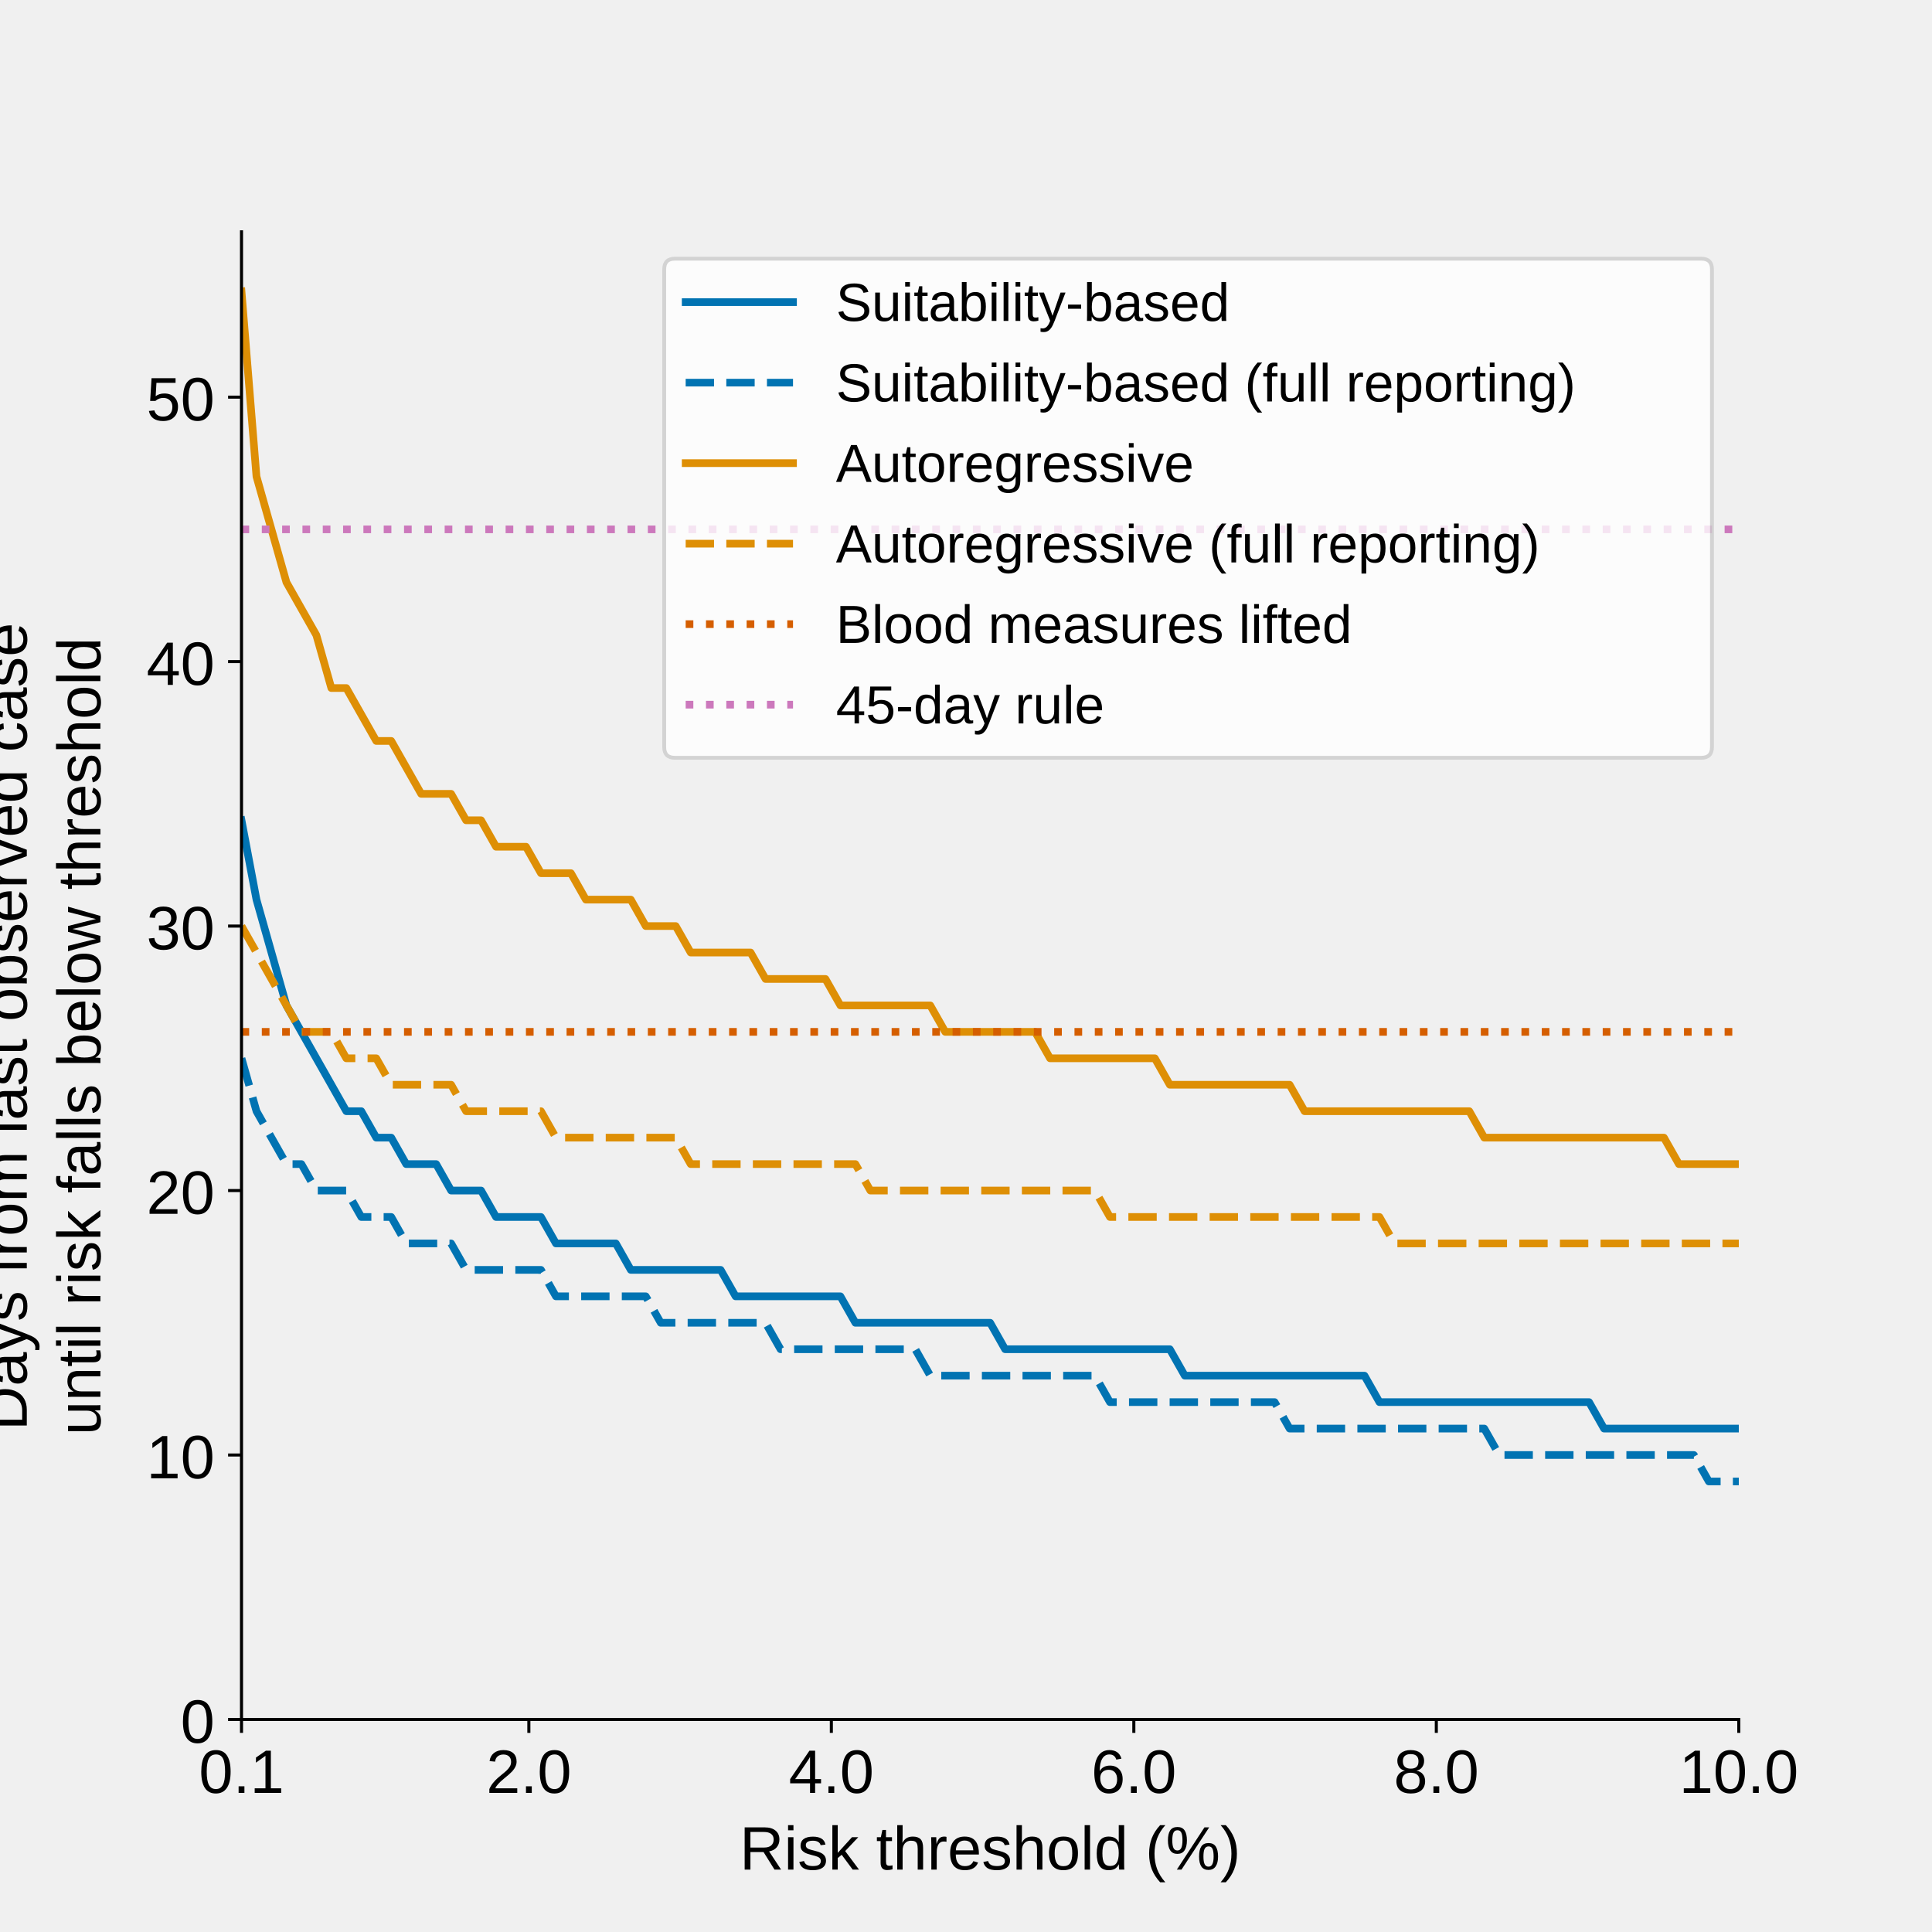
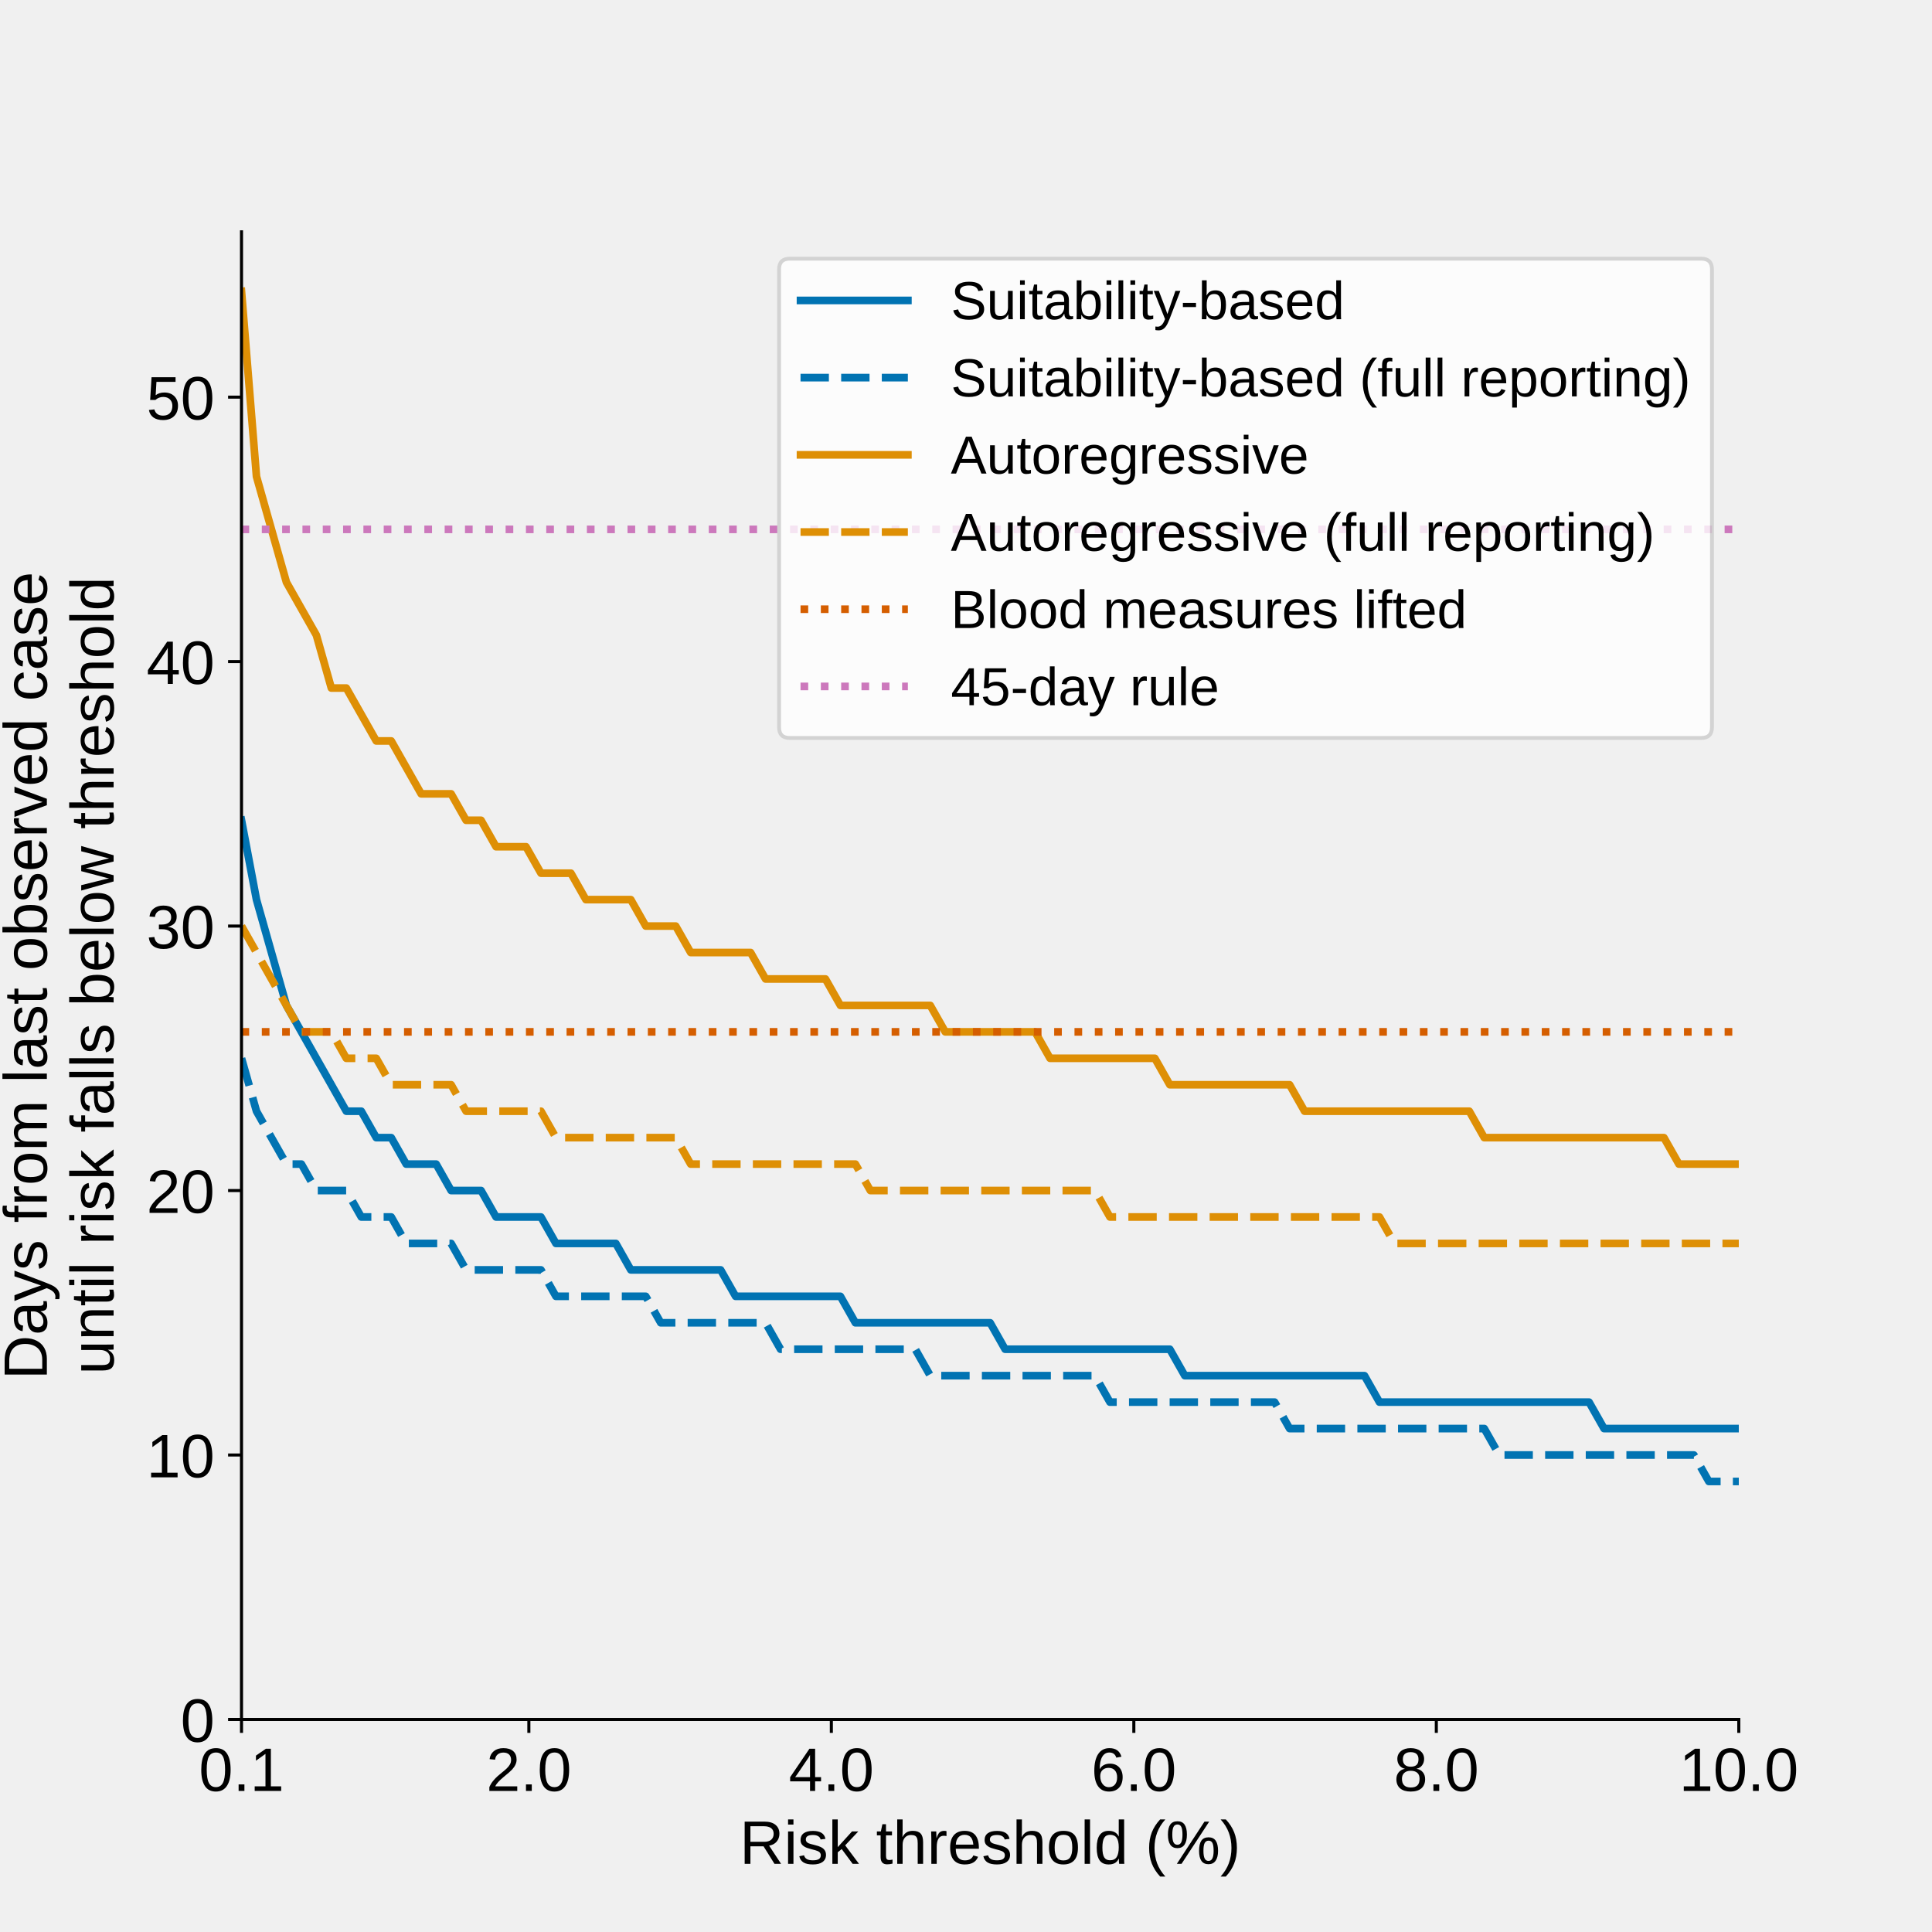
<svg xmlns="http://www.w3.org/2000/svg" xmlns:xlink="http://www.w3.org/1999/xlink" width="504pt" height="504pt" viewBox="0 0 504 504" version="1.1">
  <defs>
    <style type="text/css">*{stroke-linejoin: round; stroke-linecap: butt}</style>
  </defs>
  <g id="figure_1">
    <g id="patch_1">
      <path d="M 0 504  L 504 504  L 504 0  L 0 0  L 0 504  z " style="fill: none" />
    </g>
    <g id="axes_1">
      <g id="patch_2">
        <path d="M 63 448.56  L 453.6 448.56  L 453.6 60.48  L 63 60.48  L 63 448.56  z " style="fill: none" />
      </g>
      <g id="matplotlib.axis_1">
        <g id="xtick_1">
          <g id="line2d_1">
            <defs>
-               <path id="m24bf41aa36" d="M 0 0  L 0 3.5  " style="stroke: #000000; stroke-width: 0.8" />
+               <path id="m14ca783898" d="M 0 0  L 0 3.5  " style="stroke: #000000; stroke-width: 0.8" />
            </defs>
            <g>
-               <use xlink:href="#m24bf41aa36" x="63" y="448.56" style="stroke: #000000; stroke-width: 0.8" />
+               <use xlink:href="#m14ca783898" x="63" y="448.56" style="stroke: #000000; stroke-width: 0.8" />
            </g>
          </g>
          <g id="text_1">
-             <text style="font-size: 16px; font-family: 'Arial', sans-serif; text-anchor: middle" x="63" y="467.716" transform="rotate(-0 63 467.7163)">0.1</text>
+             <text style="font-size: 16px; font-family: 'Arial', sans-serif; text-anchor: middle" x="63" y="467.208" transform="rotate(-0 63 467.2084)">0.1</text>
          </g>
        </g>
        <g id="xtick_2">
          <g id="line2d_2">
            <g>
-               <use xlink:href="#m24bf41aa36" x="137.964" y="448.56" style="stroke: #000000; stroke-width: 0.8" />
+               <use xlink:href="#m14ca783898" x="137.964" y="448.56" style="stroke: #000000; stroke-width: 0.8" />
            </g>
          </g>
          <g id="text_2">
-             <text style="font-size: 16px; font-family: 'Arial', sans-serif; text-anchor: middle" x="137.964" y="467.716" transform="rotate(-0 137.9636 467.7163)">2.0</text>
+             <text style="font-size: 16px; font-family: 'Arial', sans-serif; text-anchor: middle" x="137.964" y="467.208" transform="rotate(-0 137.9636 467.2084)">2.0</text>
          </g>
        </g>
        <g id="xtick_3">
          <g id="line2d_3">
            <g>
-               <use xlink:href="#m24bf41aa36" x="216.873" y="448.56" style="stroke: #000000; stroke-width: 0.8" />
+               <use xlink:href="#m14ca783898" x="216.873" y="448.56" style="stroke: #000000; stroke-width: 0.8" />
            </g>
          </g>
          <g id="text_3">
-             <text style="font-size: 16px; font-family: 'Arial', sans-serif; text-anchor: middle" x="216.873" y="467.716" transform="rotate(-0 216.8727 467.7163)">4.0</text>
+             <text style="font-size: 16px; font-family: 'Arial', sans-serif; text-anchor: middle" x="216.873" y="467.208" transform="rotate(-0 216.8727 467.2084)">4.0</text>
          </g>
        </g>
        <g id="xtick_4">
          <g id="line2d_4">
            <g>
-               <use xlink:href="#m24bf41aa36" x="295.782" y="448.56" style="stroke: #000000; stroke-width: 0.8" />
+               <use xlink:href="#m14ca783898" x="295.782" y="448.56" style="stroke: #000000; stroke-width: 0.8" />
            </g>
          </g>
          <g id="text_4">
-             <text style="font-size: 16px; font-family: 'Arial', sans-serif; text-anchor: middle" x="295.782" y="467.716" transform="rotate(-0 295.7818 467.7163)">6.0</text>
+             <text style="font-size: 16px; font-family: 'Arial', sans-serif; text-anchor: middle" x="295.782" y="467.208" transform="rotate(-0 295.7818 467.2084)">6.0</text>
          </g>
        </g>
        <g id="xtick_5">
          <g id="line2d_5">
            <g>
-               <use xlink:href="#m24bf41aa36" x="374.691" y="448.56" style="stroke: #000000; stroke-width: 0.8" />
+               <use xlink:href="#m14ca783898" x="374.691" y="448.56" style="stroke: #000000; stroke-width: 0.8" />
            </g>
          </g>
          <g id="text_5">
-             <text style="font-size: 16px; font-family: 'Arial', sans-serif; text-anchor: middle" x="374.691" y="467.716" transform="rotate(-0 374.6909 467.7163)">8.0</text>
+             <text style="font-size: 16px; font-family: 'Arial', sans-serif; text-anchor: middle" x="374.691" y="467.208" transform="rotate(-0 374.6909 467.2084)">8.0</text>
          </g>
        </g>
        <g id="xtick_6">
          <g id="line2d_6">
            <g>
-               <use xlink:href="#m24bf41aa36" x="453.6" y="448.56" style="stroke: #000000; stroke-width: 0.8" />
+               <use xlink:href="#m14ca783898" x="453.6" y="448.56" style="stroke: #000000; stroke-width: 0.8" />
            </g>
          </g>
          <g id="text_6">
-             <text style="font-size: 16px; font-family: 'Arial', sans-serif; text-anchor: middle" x="453.6" y="467.716" transform="rotate(-0 453.6 467.7163)">10.0</text>
+             <text style="font-size: 16px; font-family: 'Arial', sans-serif; text-anchor: middle" x="453.6" y="467.208" transform="rotate(-0 453.6 467.2084)">10.0</text>
          </g>
        </g>
        <g id="text_7">
-           <text style="font-size: 16px; font-family: 'Arial', sans-serif; text-anchor: middle" x="258.3" y="487.717" transform="rotate(-0 258.3 487.7175)">Risk threshold (%)</text>
+           <text style="font-size: 16px; font-family: 'Arial', sans-serif; text-anchor: middle" x="258.3" y="486.224" transform="rotate(-0 258.3 486.2241)">Risk threshold (%)</text>
        </g>
      </g>
      <g id="matplotlib.axis_2">
        <g id="ytick_1">
          <g id="line2d_7">
            <defs>
-               <path id="m9f57bf517f" d="M 0 0  L -3.5 0  " style="stroke: #000000; stroke-width: 0.8" />
+               <path id="m863f787977" d="M 0 0  L -3.5 0  " style="stroke: #000000; stroke-width: 0.8" />
            </defs>
            <g>
-               <use xlink:href="#m9f57bf517f" x="63" y="448.56" style="stroke: #000000; stroke-width: 0.8" />
+               <use xlink:href="#m863f787977" x="63" y="448.56" style="stroke: #000000; stroke-width: 0.8" />
            </g>
          </g>
          <g id="text_8">
-             <text style="font-size: 16px; font-family: 'Arial', sans-serif; text-anchor: end" x="56" y="454.638" transform="rotate(-0 56 454.6381)">0</text>
+             <text style="font-size: 16px; font-family: 'Arial', sans-serif; text-anchor: end" x="56" y="454.384" transform="rotate(-0 56 454.3842)">0</text>
          </g>
        </g>
        <g id="ytick_2">
          <g id="line2d_8">
            <g>
-               <use xlink:href="#m9f57bf517f" x="63" y="379.568" style="stroke: #000000; stroke-width: 0.8" />
+               <use xlink:href="#m863f787977" x="63" y="379.568" style="stroke: #000000; stroke-width: 0.8" />
            </g>
          </g>
          <g id="text_9">
-             <text style="font-size: 16px; font-family: 'Arial', sans-serif; text-anchor: end" x="56" y="385.646" transform="rotate(-0 56 385.6461)">10</text>
+             <text style="font-size: 16px; font-family: 'Arial', sans-serif; text-anchor: end" x="56" y="385.392" transform="rotate(-0 56 385.3922)">10</text>
          </g>
        </g>
        <g id="ytick_3">
          <g id="line2d_9">
            <g>
-               <use xlink:href="#m9f57bf517f" x="63" y="310.576" style="stroke: #000000; stroke-width: 0.8" />
+               <use xlink:href="#m863f787977" x="63" y="310.576" style="stroke: #000000; stroke-width: 0.8" />
            </g>
          </g>
          <g id="text_10">
-             <text style="font-size: 16px; font-family: 'Arial', sans-serif; text-anchor: end" x="56" y="316.654" transform="rotate(-0 56 316.6541)">20</text>
+             <text style="font-size: 16px; font-family: 'Arial', sans-serif; text-anchor: end" x="56" y="316.4" transform="rotate(-0 56 316.4002)">20</text>
          </g>
        </g>
        <g id="ytick_4">
          <g id="line2d_10">
            <g>
-               <use xlink:href="#m9f57bf517f" x="63" y="241.584" style="stroke: #000000; stroke-width: 0.8" />
+               <use xlink:href="#m863f787977" x="63" y="241.584" style="stroke: #000000; stroke-width: 0.8" />
            </g>
          </g>
          <g id="text_11">
-             <text style="font-size: 16px; font-family: 'Arial', sans-serif; text-anchor: end" x="56" y="247.662" transform="rotate(-0 56 247.6621)">30</text>
+             <text style="font-size: 16px; font-family: 'Arial', sans-serif; text-anchor: end" x="56" y="247.408" transform="rotate(-0 56 247.4082)">30</text>
          </g>
        </g>
        <g id="ytick_5">
          <g id="line2d_11">
            <g>
-               <use xlink:href="#m9f57bf517f" x="63" y="172.592" style="stroke: #000000; stroke-width: 0.8" />
+               <use xlink:href="#m863f787977" x="63" y="172.592" style="stroke: #000000; stroke-width: 0.8" />
            </g>
          </g>
          <g id="text_12">
-             <text style="font-size: 16px; font-family: 'Arial', sans-serif; text-anchor: end" x="56" y="178.67" transform="rotate(-0 56 178.6701)">40</text>
+             <text style="font-size: 16px; font-family: 'Arial', sans-serif; text-anchor: end" x="56" y="178.416" transform="rotate(-0 56 178.4162)">40</text>
          </g>
        </g>
        <g id="ytick_6">
          <g id="line2d_12">
            <g>
-               <use xlink:href="#m9f57bf517f" x="63" y="103.6" style="stroke: #000000; stroke-width: 0.8" />
+               <use xlink:href="#m863f787977" x="63" y="103.6" style="stroke: #000000; stroke-width: 0.8" />
            </g>
          </g>
          <g id="text_13">
-             <text style="font-size: 16px; font-family: 'Arial', sans-serif; text-anchor: end" x="56" y="109.678" transform="rotate(-0 56 109.6781)">50</text>
+             <text style="font-size: 16px; font-family: 'Arial', sans-serif; text-anchor: end" x="56" y="109.424" transform="rotate(-0 56 109.4242)">50</text>
          </g>
        </g>
        <g id="text_14">
-           <text style="font-size: 16px; font-family: 'Arial', sans-serif" transform="translate(6.990312 373.18) rotate(-90)">Days from last observed case</text>
-           <text style="font-size: 16px; font-family: 'Arial', sans-serif" transform="translate(26.19469 374.39) rotate(-90)">until risk falls below threshold</text>
+           <text style="font-size: 16px; font-family: 'Arial', sans-serif" transform="translate(12.22422 359.8888) rotate(-90)">Days from last observed case</text>
+           <text style="font-size: 16px; font-family: 'Arial', sans-serif" transform="translate(29.63859 358.5612) rotate(-90)">until risk falls below threshold</text>
        </g>
      </g>
      <g id="line2d_13">
-         <path d="M 63 213.987  L 66.906 234.685  L 70.812 248.483  L 74.718 262.282  L 78.624 269.181  L 82.53 276.08  L 86.436 282.979  L 90.342 289.878  L 94.248 289.878  L 98.154 296.778  L 102.06 296.778  L 105.966 303.677  L 109.872 303.677  L 113.778 303.677  L 117.684 310.576  L 121.59 310.576  L 125.496 310.576  L 129.402 317.475  L 133.308 317.475  L 137.214 317.475  L 141.12 317.475  L 145.026 324.374  L 148.932 324.374  L 152.838 324.374  L 156.744 324.374  L 160.65 324.374  L 164.556 331.274  L 168.462 331.274  L 172.368 331.274  L 176.274 331.274  L 180.18 331.274  L 184.086 331.274  L 187.992 331.274  L 191.898 338.173  L 195.804 338.173  L 199.71 338.173  L 203.616 338.173  L 207.522 338.173  L 211.428 338.173  L 215.334 338.173  L 219.24 338.173  L 223.146 345.072  L 227.052 345.072  L 230.958 345.072  L 234.864 345.072  L 238.77 345.072  L 242.676 345.072  L 246.582 345.072  L 250.488 345.072  L 254.394 345.072  L 258.3 345.072  L 262.206 351.971  L 266.112 351.971  L 270.018 351.971  L 273.924 351.971  L 277.83 351.971  L 281.736 351.971  L 285.642 351.971  L 289.548 351.971  L 293.454 351.971  L 297.36 351.971  L 301.266 351.971  L 305.172 351.971  L 309.078 358.87  L 312.984 358.87  L 316.89 358.87  L 320.796 358.87  L 324.702 358.87  L 328.608 358.87  L 332.514 358.87  L 336.42 358.87  L 340.326 358.87  L 344.232 358.87  L 348.138 358.87  L 352.044 358.87  L 355.95 358.87  L 359.856 365.77  L 363.762 365.77  L 367.668 365.77  L 371.574 365.77  L 375.48 365.77  L 379.386 365.77  L 383.292 365.77  L 387.198 365.77  L 391.104 365.77  L 395.01 365.77  L 398.916 365.77  L 402.822 365.77  L 406.728 365.77  L 410.634 365.77  L 414.54 365.77  L 418.446 372.669  L 422.352 372.669  L 426.258 372.669  L 430.164 372.669  L 434.07 372.669  L 437.976 372.669  L 441.882 372.669  L 445.788 372.669  L 449.694 372.669  L 453.6 372.669  " clip-path="url(#pe781725362)" style="fill: none; stroke: #0173b2; stroke-width: 2; stroke-linecap: square" />
+         <path d="M 63 213.987  L 66.906 234.685  L 70.812 248.483  L 74.718 262.282  L 78.624 269.181  L 82.53 276.08  L 86.436 282.979  L 90.342 289.878  L 94.248 289.878  L 98.154 296.778  L 102.06 296.778  L 105.966 303.677  L 109.872 303.677  L 113.778 303.677  L 117.684 310.576  L 121.59 310.576  L 125.496 310.576  L 129.402 317.475  L 133.308 317.475  L 137.214 317.475  L 141.12 317.475  L 145.026 324.374  L 148.932 324.374  L 152.838 324.374  L 156.744 324.374  L 160.65 324.374  L 164.556 331.274  L 168.462 331.274  L 172.368 331.274  L 176.274 331.274  L 180.18 331.274  L 184.086 331.274  L 187.992 331.274  L 191.898 338.173  L 195.804 338.173  L 199.71 338.173  L 203.616 338.173  L 207.522 338.173  L 211.428 338.173  L 215.334 338.173  L 219.24 338.173  L 223.146 345.072  L 227.052 345.072  L 230.958 345.072  L 234.864 345.072  L 238.77 345.072  L 242.676 345.072  L 246.582 345.072  L 250.488 345.072  L 254.394 345.072  L 258.3 345.072  L 262.206 351.971  L 266.112 351.971  L 270.018 351.971  L 273.924 351.971  L 277.83 351.971  L 281.736 351.971  L 285.642 351.971  L 289.548 351.971  L 293.454 351.971  L 297.36 351.971  L 301.266 351.971  L 305.172 351.971  L 309.078 358.87  L 312.984 358.87  L 316.89 358.87  L 320.796 358.87  L 324.702 358.87  L 328.608 358.87  L 332.514 358.87  L 336.42 358.87  L 340.326 358.87  L 344.232 358.87  L 348.138 358.87  L 352.044 358.87  L 355.95 358.87  L 359.856 365.77  L 363.762 365.77  L 367.668 365.77  L 371.574 365.77  L 375.48 365.77  L 379.386 365.77  L 383.292 365.77  L 387.198 365.77  L 391.104 365.77  L 395.01 365.77  L 398.916 365.77  L 402.822 365.77  L 406.728 365.77  L 410.634 365.77  L 414.54 365.77  L 418.446 372.669  L 422.352 372.669  L 426.258 372.669  L 430.164 372.669  L 434.07 372.669  L 437.976 372.669  L 441.882 372.669  L 445.788 372.669  L 449.694 372.669  L 453.6 372.669  " clip-path="url(#p322e83ba78)" style="fill: none; stroke: #0173b2; stroke-width: 2; stroke-linecap: square" />
      </g>
      <g id="line2d_14">
-         <path d="M 63 276.08  L 66.906 289.878  L 70.812 296.778  L 74.718 303.677  L 78.624 303.677  L 82.53 310.576  L 86.436 310.576  L 90.342 310.576  L 94.248 317.475  L 98.154 317.475  L 102.06 317.475  L 105.966 324.374  L 109.872 324.374  L 113.778 324.374  L 117.684 324.374  L 121.59 331.274  L 125.496 331.274  L 129.402 331.274  L 133.308 331.274  L 137.214 331.274  L 141.12 331.274  L 145.026 338.173  L 148.932 338.173  L 152.838 338.173  L 156.744 338.173  L 160.65 338.173  L 164.556 338.173  L 168.462 338.173  L 172.368 345.072  L 176.274 345.072  L 180.18 345.072  L 184.086 345.072  L 187.992 345.072  L 191.898 345.072  L 195.804 345.072  L 199.71 345.072  L 203.616 351.971  L 207.522 351.971  L 211.428 351.971  L 215.334 351.971  L 219.24 351.971  L 223.146 351.971  L 227.052 351.971  L 230.958 351.971  L 234.864 351.971  L 238.77 351.971  L 242.676 358.87  L 246.582 358.87  L 250.488 358.87  L 254.394 358.87  L 258.3 358.87  L 262.206 358.87  L 266.112 358.87  L 270.018 358.87  L 273.924 358.87  L 277.83 358.87  L 281.736 358.87  L 285.642 358.87  L 289.548 365.77  L 293.454 365.77  L 297.36 365.77  L 301.266 365.77  L 305.172 365.77  L 309.078 365.77  L 312.984 365.77  L 316.89 365.77  L 320.796 365.77  L 324.702 365.77  L 328.608 365.77  L 332.514 365.77  L 336.42 372.669  L 340.326 372.669  L 344.232 372.669  L 348.138 372.669  L 352.044 372.669  L 355.95 372.669  L 359.856 372.669  L 363.762 372.669  L 367.668 372.669  L 371.574 372.669  L 375.48 372.669  L 379.386 372.669  L 383.292 372.669  L 387.198 372.669  L 391.104 379.568  L 395.01 379.568  L 398.916 379.568  L 402.822 379.568  L 406.728 379.568  L 410.634 379.568  L 414.54 379.568  L 418.446 379.568  L 422.352 379.568  L 426.258 379.568  L 430.164 379.568  L 434.07 379.568  L 437.976 379.568  L 441.882 379.568  L 445.788 386.467  L 449.694 386.467  L 453.6 386.467  " clip-path="url(#pe781725362)" style="fill: none; stroke-dasharray: 7.4,3.2; stroke-dashoffset: 0; stroke: #0173b2; stroke-width: 2" />
+         <path d="M 63 276.08  L 66.906 289.878  L 70.812 296.778  L 74.718 303.677  L 78.624 303.677  L 82.53 310.576  L 86.436 310.576  L 90.342 310.576  L 94.248 317.475  L 98.154 317.475  L 102.06 317.475  L 105.966 324.374  L 109.872 324.374  L 113.778 324.374  L 117.684 324.374  L 121.59 331.274  L 125.496 331.274  L 129.402 331.274  L 133.308 331.274  L 137.214 331.274  L 141.12 331.274  L 145.026 338.173  L 148.932 338.173  L 152.838 338.173  L 156.744 338.173  L 160.65 338.173  L 164.556 338.173  L 168.462 338.173  L 172.368 345.072  L 176.274 345.072  L 180.18 345.072  L 184.086 345.072  L 187.992 345.072  L 191.898 345.072  L 195.804 345.072  L 199.71 345.072  L 203.616 351.971  L 207.522 351.971  L 211.428 351.971  L 215.334 351.971  L 219.24 351.971  L 223.146 351.971  L 227.052 351.971  L 230.958 351.971  L 234.864 351.971  L 238.77 351.971  L 242.676 358.87  L 246.582 358.87  L 250.488 358.87  L 254.394 358.87  L 258.3 358.87  L 262.206 358.87  L 266.112 358.87  L 270.018 358.87  L 273.924 358.87  L 277.83 358.87  L 281.736 358.87  L 285.642 358.87  L 289.548 365.77  L 293.454 365.77  L 297.36 365.77  L 301.266 365.77  L 305.172 365.77  L 309.078 365.77  L 312.984 365.77  L 316.89 365.77  L 320.796 365.77  L 324.702 365.77  L 328.608 365.77  L 332.514 365.77  L 336.42 372.669  L 340.326 372.669  L 344.232 372.669  L 348.138 372.669  L 352.044 372.669  L 355.95 372.669  L 359.856 372.669  L 363.762 372.669  L 367.668 372.669  L 371.574 372.669  L 375.48 372.669  L 379.386 372.669  L 383.292 372.669  L 387.198 372.669  L 391.104 379.568  L 395.01 379.568  L 398.916 379.568  L 402.822 379.568  L 406.728 379.568  L 410.634 379.568  L 414.54 379.568  L 418.446 379.568  L 422.352 379.568  L 426.258 379.568  L 430.164 379.568  L 434.07 379.568  L 437.976 379.568  L 441.882 379.568  L 445.788 386.467  L 449.694 386.467  L 453.6 386.467  " clip-path="url(#p322e83ba78)" style="fill: none; stroke-dasharray: 7.4,3.2; stroke-dashoffset: 0; stroke: #0173b2; stroke-width: 2" />
      </g>
      <g id="line2d_15">
-         <path d="M 63 76.003  L 66.906 124.298  L 70.812 138.096  L 74.718 151.894  L 78.624 158.794  L 82.53 165.693  L 86.436 179.491  L 90.342 179.491  L 94.248 186.39  L 98.154 193.29  L 102.06 193.29  L 105.966 200.189  L 109.872 207.088  L 113.778 207.088  L 117.684 207.088  L 121.59 213.987  L 125.496 213.987  L 129.402 220.886  L 133.308 220.886  L 137.214 220.886  L 141.12 227.786  L 145.026 227.786  L 148.932 227.786  L 152.838 234.685  L 156.744 234.685  L 160.65 234.685  L 164.556 234.685  L 168.462 241.584  L 172.368 241.584  L 176.274 241.584  L 180.18 248.483  L 184.086 248.483  L 187.992 248.483  L 191.898 248.483  L 195.804 248.483  L 199.71 255.382  L 203.616 255.382  L 207.522 255.382  L 211.428 255.382  L 215.334 255.382  L 219.24 262.282  L 223.146 262.282  L 227.052 262.282  L 230.958 262.282  L 234.864 262.282  L 238.77 262.282  L 242.676 262.282  L 246.582 269.181  L 250.488 269.181  L 254.394 269.181  L 258.3 269.181  L 262.206 269.181  L 266.112 269.181  L 270.018 269.181  L 273.924 276.08  L 277.83 276.08  L 281.736 276.08  L 285.642 276.08  L 289.548 276.08  L 293.454 276.08  L 297.36 276.08  L 301.266 276.08  L 305.172 282.979  L 309.078 282.979  L 312.984 282.979  L 316.89 282.979  L 320.796 282.979  L 324.702 282.979  L 328.608 282.979  L 332.514 282.979  L 336.42 282.979  L 340.326 289.878  L 344.232 289.878  L 348.138 289.878  L 352.044 289.878  L 355.95 289.878  L 359.856 289.878  L 363.762 289.878  L 367.668 289.878  L 371.574 289.878  L 375.48 289.878  L 379.386 289.878  L 383.292 289.878  L 387.198 296.778  L 391.104 296.778  L 395.01 296.778  L 398.916 296.778  L 402.822 296.778  L 406.728 296.778  L 410.634 296.778  L 414.54 296.778  L 418.446 296.778  L 422.352 296.778  L 426.258 296.778  L 430.164 296.778  L 434.07 296.778  L 437.976 303.677  L 441.882 303.677  L 445.788 303.677  L 449.694 303.677  L 453.6 303.677  " clip-path="url(#pe781725362)" style="fill: none; stroke: #de8f05; stroke-width: 2; stroke-linecap: square" />
+         <path d="M 63 76.003  L 66.906 124.298  L 70.812 138.096  L 74.718 151.894  L 78.624 158.794  L 82.53 165.693  L 86.436 179.491  L 90.342 179.491  L 94.248 186.39  L 98.154 193.29  L 102.06 193.29  L 105.966 200.189  L 109.872 207.088  L 113.778 207.088  L 117.684 207.088  L 121.59 213.987  L 125.496 213.987  L 129.402 220.886  L 133.308 220.886  L 137.214 220.886  L 141.12 227.786  L 145.026 227.786  L 148.932 227.786  L 152.838 234.685  L 156.744 234.685  L 160.65 234.685  L 164.556 234.685  L 168.462 241.584  L 172.368 241.584  L 176.274 241.584  L 180.18 248.483  L 184.086 248.483  L 187.992 248.483  L 191.898 248.483  L 195.804 248.483  L 199.71 255.382  L 203.616 255.382  L 207.522 255.382  L 211.428 255.382  L 215.334 255.382  L 219.24 262.282  L 223.146 262.282  L 227.052 262.282  L 230.958 262.282  L 234.864 262.282  L 238.77 262.282  L 242.676 262.282  L 246.582 269.181  L 250.488 269.181  L 254.394 269.181  L 258.3 269.181  L 262.206 269.181  L 266.112 269.181  L 270.018 269.181  L 273.924 276.08  L 277.83 276.08  L 281.736 276.08  L 285.642 276.08  L 289.548 276.08  L 293.454 276.08  L 297.36 276.08  L 301.266 276.08  L 305.172 282.979  L 309.078 282.979  L 312.984 282.979  L 316.89 282.979  L 320.796 282.979  L 324.702 282.979  L 328.608 282.979  L 332.514 282.979  L 336.42 282.979  L 340.326 289.878  L 344.232 289.878  L 348.138 289.878  L 352.044 289.878  L 355.95 289.878  L 359.856 289.878  L 363.762 289.878  L 367.668 289.878  L 371.574 289.878  L 375.48 289.878  L 379.386 289.878  L 383.292 289.878  L 387.198 296.778  L 391.104 296.778  L 395.01 296.778  L 398.916 296.778  L 402.822 296.778  L 406.728 296.778  L 410.634 296.778  L 414.54 296.778  L 418.446 296.778  L 422.352 296.778  L 426.258 296.778  L 430.164 296.778  L 434.07 296.778  L 437.976 303.677  L 441.882 303.677  L 445.788 303.677  L 449.694 303.677  L 453.6 303.677  " clip-path="url(#p322e83ba78)" style="fill: none; stroke: #de8f05; stroke-width: 2; stroke-linecap: square" />
      </g>
      <g id="line2d_16">
-         <path d="M 63 241.584  L 66.906 248.483  L 70.812 255.382  L 74.718 262.282  L 78.624 269.181  L 82.53 269.181  L 86.436 269.181  L 90.342 276.08  L 94.248 276.08  L 98.154 276.08  L 102.06 282.979  L 105.966 282.979  L 109.872 282.979  L 113.778 282.979  L 117.684 282.979  L 121.59 289.878  L 125.496 289.878  L 129.402 289.878  L 133.308 289.878  L 137.214 289.878  L 141.12 289.878  L 145.026 296.778  L 148.932 296.778  L 152.838 296.778  L 156.744 296.778  L 160.65 296.778  L 164.556 296.778  L 168.462 296.778  L 172.368 296.778  L 176.274 296.778  L 180.18 303.677  L 184.086 303.677  L 187.992 303.677  L 191.898 303.677  L 195.804 303.677  L 199.71 303.677  L 203.616 303.677  L 207.522 303.677  L 211.428 303.677  L 215.334 303.677  L 219.24 303.677  L 223.146 303.677  L 227.052 310.576  L 230.958 310.576  L 234.864 310.576  L 238.77 310.576  L 242.676 310.576  L 246.582 310.576  L 250.488 310.576  L 254.394 310.576  L 258.3 310.576  L 262.206 310.576  L 266.112 310.576  L 270.018 310.576  L 273.924 310.576  L 277.83 310.576  L 281.736 310.576  L 285.642 310.576  L 289.548 317.475  L 293.454 317.475  L 297.36 317.475  L 301.266 317.475  L 305.172 317.475  L 309.078 317.475  L 312.984 317.475  L 316.89 317.475  L 320.796 317.475  L 324.702 317.475  L 328.608 317.475  L 332.514 317.475  L 336.42 317.475  L 340.326 317.475  L 344.232 317.475  L 348.138 317.475  L 352.044 317.475  L 355.95 317.475  L 359.856 317.475  L 363.762 324.374  L 367.668 324.374  L 371.574 324.374  L 375.48 324.374  L 379.386 324.374  L 383.292 324.374  L 387.198 324.374  L 391.104 324.374  L 395.01 324.374  L 398.916 324.374  L 402.822 324.374  L 406.728 324.374  L 410.634 324.374  L 414.54 324.374  L 418.446 324.374  L 422.352 324.374  L 426.258 324.374  L 430.164 324.374  L 434.07 324.374  L 437.976 324.374  L 441.882 324.374  L 445.788 324.374  L 449.694 324.374  L 453.6 324.374  " clip-path="url(#pe781725362)" style="fill: none; stroke-dasharray: 7.4,3.2; stroke-dashoffset: 0; stroke: #de8f05; stroke-width: 2" />
+         <path d="M 63 241.584  L 66.906 248.483  L 70.812 255.382  L 74.718 262.282  L 78.624 269.181  L 82.53 269.181  L 86.436 269.181  L 90.342 276.08  L 94.248 276.08  L 98.154 276.08  L 102.06 282.979  L 105.966 282.979  L 109.872 282.979  L 113.778 282.979  L 117.684 282.979  L 121.59 289.878  L 125.496 289.878  L 129.402 289.878  L 133.308 289.878  L 137.214 289.878  L 141.12 289.878  L 145.026 296.778  L 148.932 296.778  L 152.838 296.778  L 156.744 296.778  L 160.65 296.778  L 164.556 296.778  L 168.462 296.778  L 172.368 296.778  L 176.274 296.778  L 180.18 303.677  L 184.086 303.677  L 187.992 303.677  L 191.898 303.677  L 195.804 303.677  L 199.71 303.677  L 203.616 303.677  L 207.522 303.677  L 211.428 303.677  L 215.334 303.677  L 219.24 303.677  L 223.146 303.677  L 227.052 310.576  L 230.958 310.576  L 234.864 310.576  L 238.77 310.576  L 242.676 310.576  L 246.582 310.576  L 250.488 310.576  L 254.394 310.576  L 258.3 310.576  L 262.206 310.576  L 266.112 310.576  L 270.018 310.576  L 273.924 310.576  L 277.83 310.576  L 281.736 310.576  L 285.642 310.576  L 289.548 317.475  L 293.454 317.475  L 297.36 317.475  L 301.266 317.475  L 305.172 317.475  L 309.078 317.475  L 312.984 317.475  L 316.89 317.475  L 320.796 317.475  L 324.702 317.475  L 328.608 317.475  L 332.514 317.475  L 336.42 317.475  L 340.326 317.475  L 344.232 317.475  L 348.138 317.475  L 352.044 317.475  L 355.95 317.475  L 359.856 317.475  L 363.762 324.374  L 367.668 324.374  L 371.574 324.374  L 375.48 324.374  L 379.386 324.374  L 383.292 324.374  L 387.198 324.374  L 391.104 324.374  L 395.01 324.374  L 398.916 324.374  L 402.822 324.374  L 406.728 324.374  L 410.634 324.374  L 414.54 324.374  L 418.446 324.374  L 422.352 324.374  L 426.258 324.374  L 430.164 324.374  L 434.07 324.374  L 437.976 324.374  L 441.882 324.374  L 445.788 324.374  L 449.694 324.374  L 453.6 324.374  " clip-path="url(#p322e83ba78)" style="fill: none; stroke-dasharray: 7.4,3.2; stroke-dashoffset: 0; stroke: #de8f05; stroke-width: 2" />
      </g>
      <g id="line2d_17">
-         <path d="M 63 269.181  L 453.6 269.181  " clip-path="url(#pe781725362)" style="fill: none; stroke-dasharray: 2,3.3; stroke-dashoffset: 0; stroke: #d55e00; stroke-width: 2" />
+         <path d="M 63 269.181  L 453.6 269.181  " clip-path="url(#p322e83ba78)" style="fill: none; stroke-dasharray: 2,3.3; stroke-dashoffset: 0; stroke: #d55e00; stroke-width: 2" />
      </g>
      <g id="line2d_18">
-         <path d="M 63 138.096  L 453.6 138.096  " clip-path="url(#pe781725362)" style="fill: none; stroke-dasharray: 2,3.3; stroke-dashoffset: 0; stroke: #cc78bc; stroke-width: 2" />
+         <path d="M 63 138.096  L 453.6 138.096  " clip-path="url(#p322e83ba78)" style="fill: none; stroke-dasharray: 2,3.3; stroke-dashoffset: 0; stroke: #cc78bc; stroke-width: 2" />
      </g>
      <g id="patch_3">
        <path d="M 63 448.56  L 63 60.48  " style="fill: none; stroke: #000000; stroke-width: 0.8; stroke-linejoin: miter; stroke-linecap: square" />
      </g>
      <g id="patch_4">
        <path d="M 63 448.56  L 453.6 448.56  " style="fill: none; stroke: #000000; stroke-width: 0.8; stroke-linejoin: miter; stroke-linecap: square" />
      </g>
      <g id="legend_1">
        <g id="patch_5">
-           <path d="M 176.072 197.687  L 443.8 197.687  Q 446.6 197.687 446.6 194.887  L 446.6 70.28  Q 446.6 67.48 443.8 67.48  L 176.072 67.48  Q 173.272 67.48 173.272 70.28  L 173.272 194.887  Q 173.272 197.687 176.072 197.687  z " style="fill: #ffffff; opacity: 0.8; stroke: #cccccc; stroke-linejoin: miter" />
+           <path d="M 206.034 192.513  L 443.8 192.513  Q 446.6 192.513 446.6 189.713  L 446.6 70.28  Q 446.6 67.48 443.8 67.48  L 206.034 67.48  Q 203.234 67.48 203.234 70.28  L 203.234 189.713  Q 203.234 192.513 206.034 192.513  z " style="fill: #ffffff; opacity: 0.8; stroke: #cccccc; stroke-linejoin: miter" />
        </g>
        <g id="line2d_19">
-           <path d="M 178.872 78.818  L 192.872 78.818  L 206.872 78.818  " style="fill: none; stroke: #0173b2; stroke-width: 2; stroke-linecap: square" />
+           <path d="M 208.834 78.372  L 222.834 78.372  L 236.834 78.372  " style="fill: none; stroke: #0173b2; stroke-width: 2; stroke-linecap: square" />
        </g>
        <g id="text_15">
-           <text style="font-size: 14px; font-family: 'Arial', sans-serif; text-anchor: start" x="218.072" y="83.718" transform="rotate(-0 218.0719 83.71781)">Suitability-based</text>
+           <text style="font-size: 14px; font-family: 'Arial', sans-serif; text-anchor: start" x="248.034" y="83.272" transform="rotate(-0 248.0341 83.27238)">Suitability-based</text>
        </g>
        <g id="line2d_20">
-           <path d="M 178.872 99.819  L 192.872 99.819  L 206.872 99.819  " style="fill: none; stroke-dasharray: 7.4,3.2; stroke-dashoffset: 0; stroke: #0173b2; stroke-width: 2" />
+           <path d="M 208.834 98.511  L 222.834 98.511  L 236.834 98.511  " style="fill: none; stroke-dasharray: 7.4,3.2; stroke-dashoffset: 0; stroke: #0173b2; stroke-width: 2" />
        </g>
        <g id="text_16">
-           <text style="font-size: 14px; font-family: 'Arial', sans-serif; text-anchor: start" x="218.072" y="104.719" transform="rotate(-0 218.0719 104.7189)">Suitability-based (full reporting)</text>
+           <text style="font-size: 14px; font-family: 'Arial', sans-serif; text-anchor: start" x="248.034" y="103.411" transform="rotate(-0 248.0341 103.4113)">Suitability-based (full reporting)</text>
        </g>
        <g id="line2d_21">
-           <path d="M 178.872 120.82  L 192.872 120.82  L 206.872 120.82  " style="fill: none; stroke: #de8f05; stroke-width: 2; stroke-linecap: square" />
+           <path d="M 208.834 118.65  L 222.834 118.65  L 236.834 118.65  " style="fill: none; stroke: #de8f05; stroke-width: 2; stroke-linecap: square" />
        </g>
        <g id="text_17">
-           <text style="font-size: 14px; font-family: 'Arial', sans-serif; text-anchor: start" x="218.072" y="125.72" transform="rotate(-0 218.0719 125.72)">Autoregressive</text>
+           <text style="font-size: 14px; font-family: 'Arial', sans-serif; text-anchor: start" x="248.034" y="123.55" transform="rotate(-0 248.0341 123.5503)">Autoregressive</text>
        </g>
        <g id="line2d_22">
-           <path d="M 178.872 141.821  L 192.872 141.821  L 206.872 141.821  " style="fill: none; stroke-dasharray: 7.4,3.2; stroke-dashoffset: 0; stroke: #de8f05; stroke-width: 2" />
+           <path d="M 208.834 138.789  L 222.834 138.789  L 236.834 138.789  " style="fill: none; stroke-dasharray: 7.4,3.2; stroke-dashoffset: 0; stroke: #de8f05; stroke-width: 2" />
        </g>
        <g id="text_18">
-           <text style="font-size: 14px; font-family: 'Arial', sans-serif; text-anchor: start" x="218.072" y="146.721" transform="rotate(-0 218.0719 146.7211)">Autoregressive (full reporting)</text>
+           <text style="font-size: 14px; font-family: 'Arial', sans-serif; text-anchor: start" x="248.034" y="143.689" transform="rotate(-0 248.0341 143.6892)">Autoregressive (full reporting)</text>
        </g>
        <g id="line2d_23">
-           <path d="M 178.872 162.822  L 192.872 162.822  L 206.872 162.822  " style="fill: none; stroke-dasharray: 2,3.3; stroke-dashoffset: 0; stroke: #d55e00; stroke-width: 2" />
+           <path d="M 208.834 158.928  L 222.834 158.928  L 236.834 158.928  " style="fill: none; stroke-dasharray: 2,3.3; stroke-dashoffset: 0; stroke: #d55e00; stroke-width: 2" />
        </g>
        <g id="text_19">
-           <text style="font-size: 14px; font-family: 'Arial', sans-serif; text-anchor: start" x="218.072" y="167.722" transform="rotate(-0 218.0719 167.7222)">Blood measures lifted</text>
+           <text style="font-size: 14px; font-family: 'Arial', sans-serif; text-anchor: start" x="248.034" y="163.828" transform="rotate(-0 248.0341 163.8282)">Blood measures lifted</text>
        </g>
        <g id="line2d_24">
-           <path d="M 178.872 183.823  L 192.872 183.823  L 206.872 183.823  " style="fill: none; stroke-dasharray: 2,3.3; stroke-dashoffset: 0; stroke: #cc78bc; stroke-width: 2" />
+           <path d="M 208.834 179.067  L 222.834 179.067  L 236.834 179.067  " style="fill: none; stroke-dasharray: 2,3.3; stroke-dashoffset: 0; stroke: #cc78bc; stroke-width: 2" />
        </g>
        <g id="text_20">
-           <text style="font-size: 14px; font-family: 'Arial', sans-serif; text-anchor: start" x="218.072" y="188.723" transform="rotate(-0 218.0719 188.7233)">45-day rule</text>
+           <text style="font-size: 14px; font-family: 'Arial', sans-serif; text-anchor: start" x="248.034" y="183.967" transform="rotate(-0 248.0341 183.9668)">45-day rule</text>
        </g>
      </g>
    </g>
  </g>
  <defs>
-     <clipPath id="pe781725362">
+     <clipPath id="p322e83ba78">
      <rect x="63" y="60.48" width="390.6" height="388.08" />
    </clipPath>
  </defs>
</svg>
